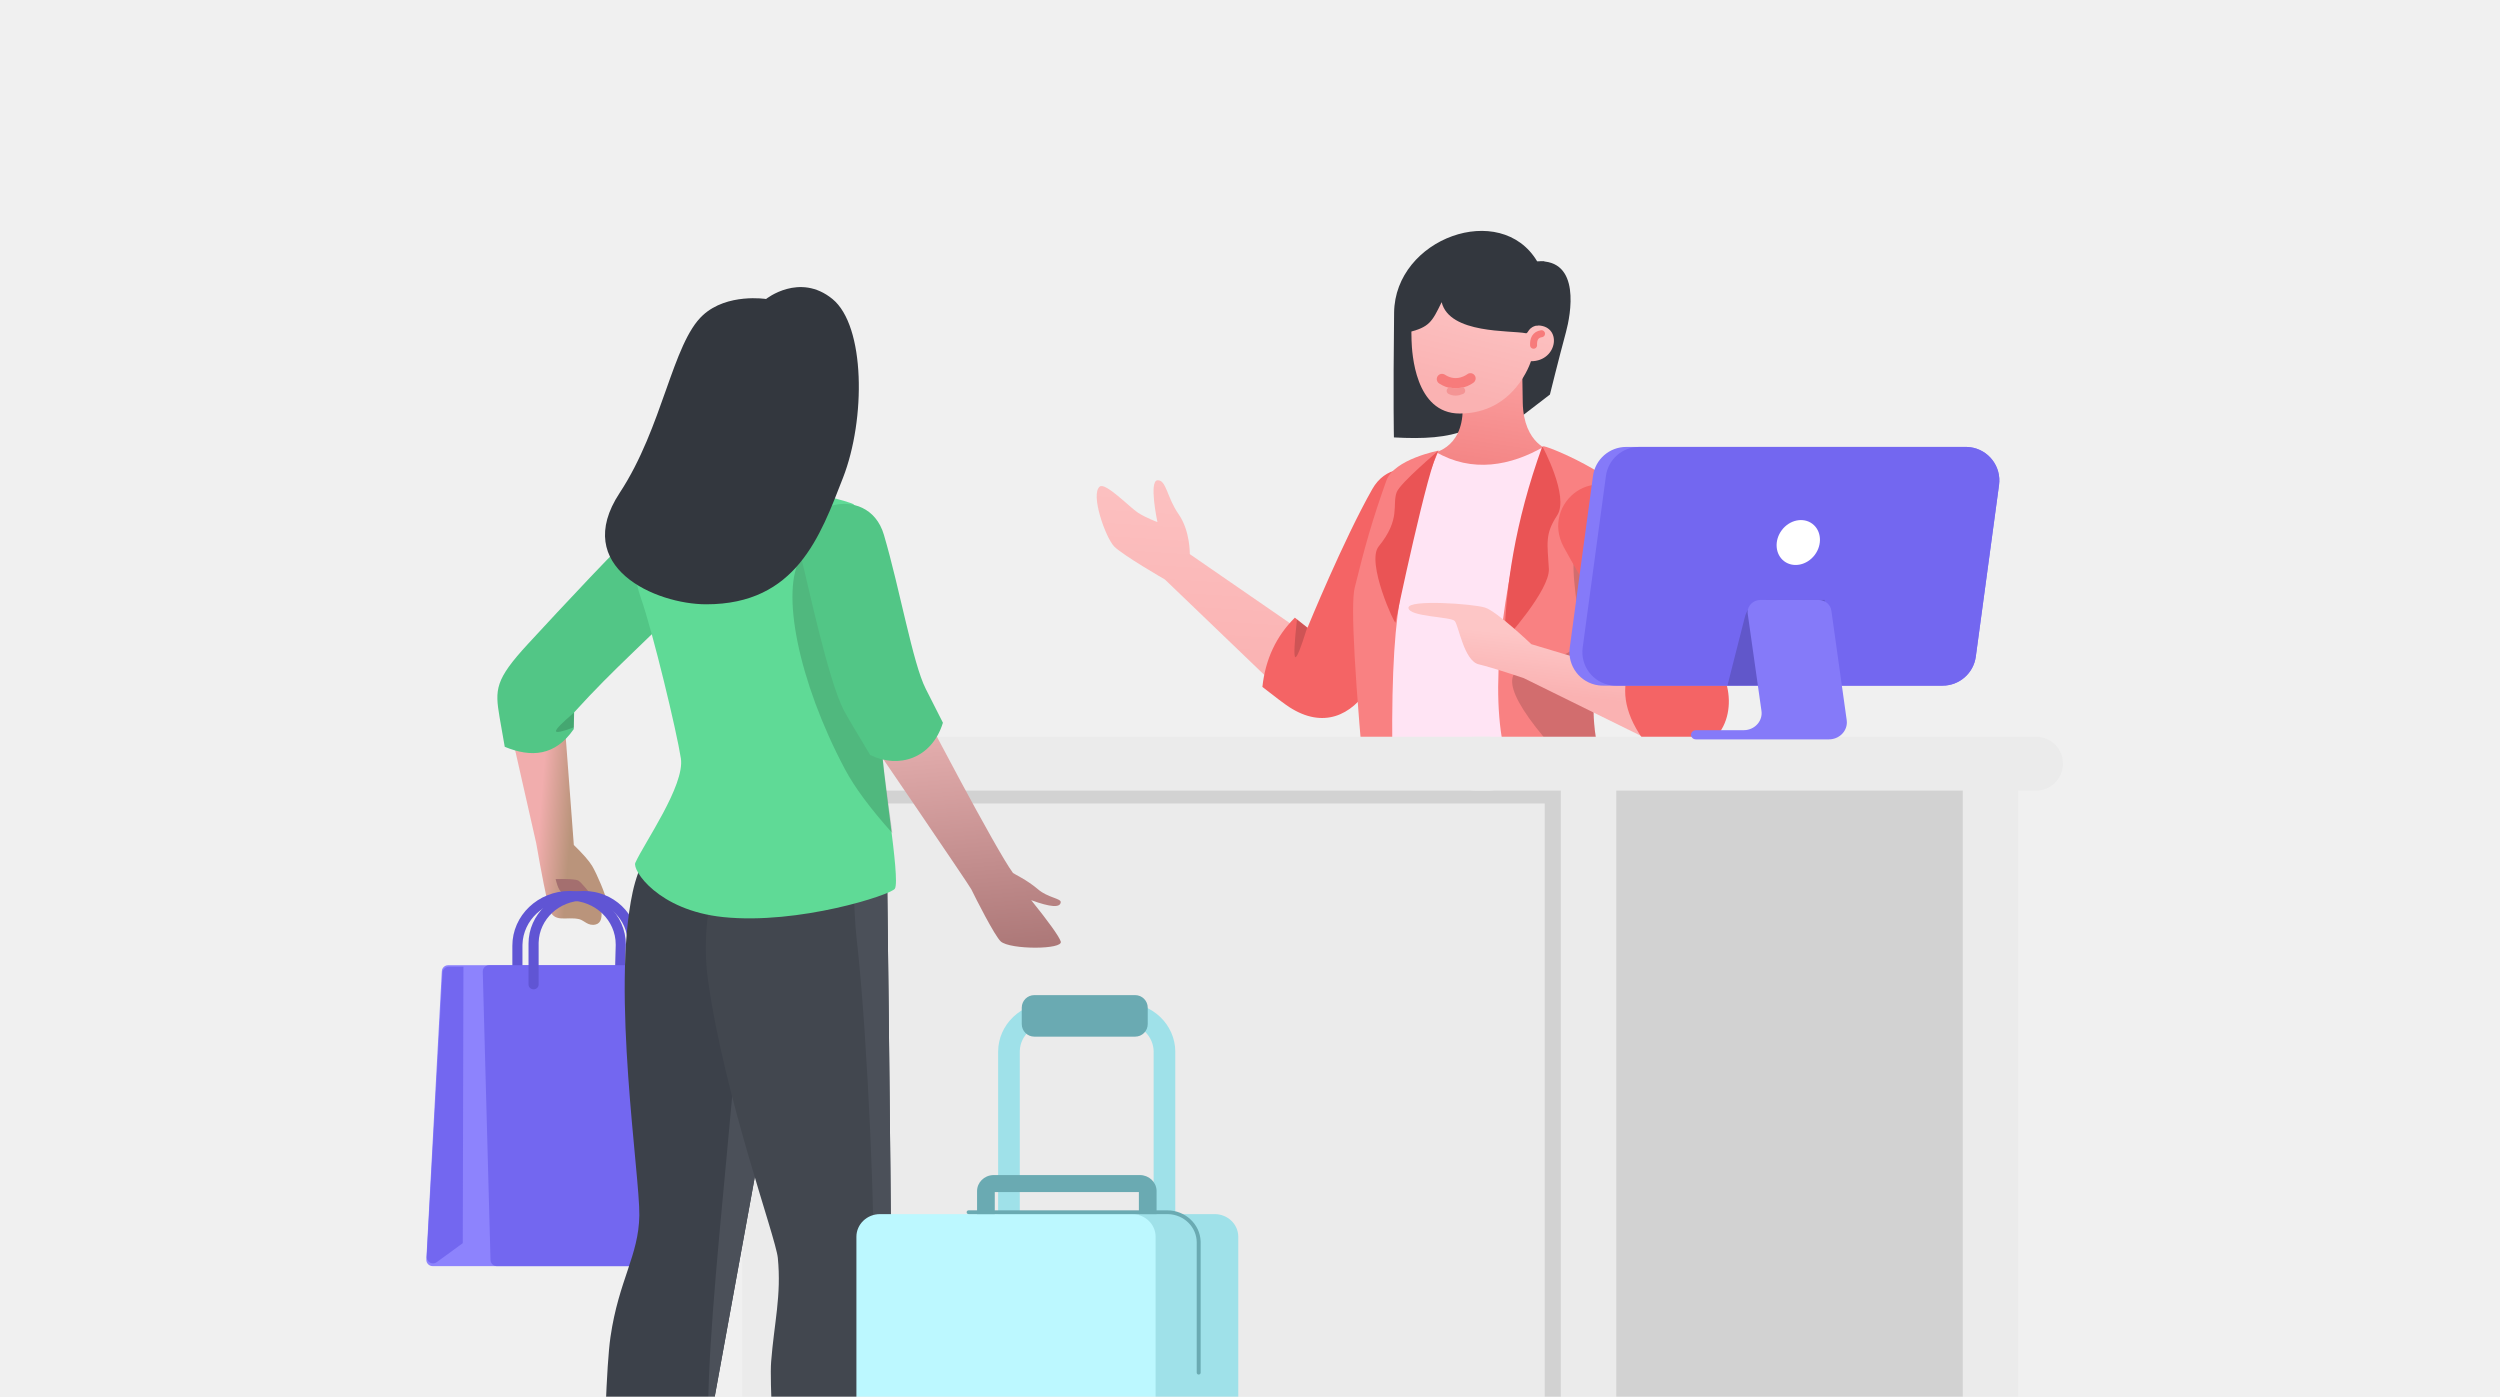
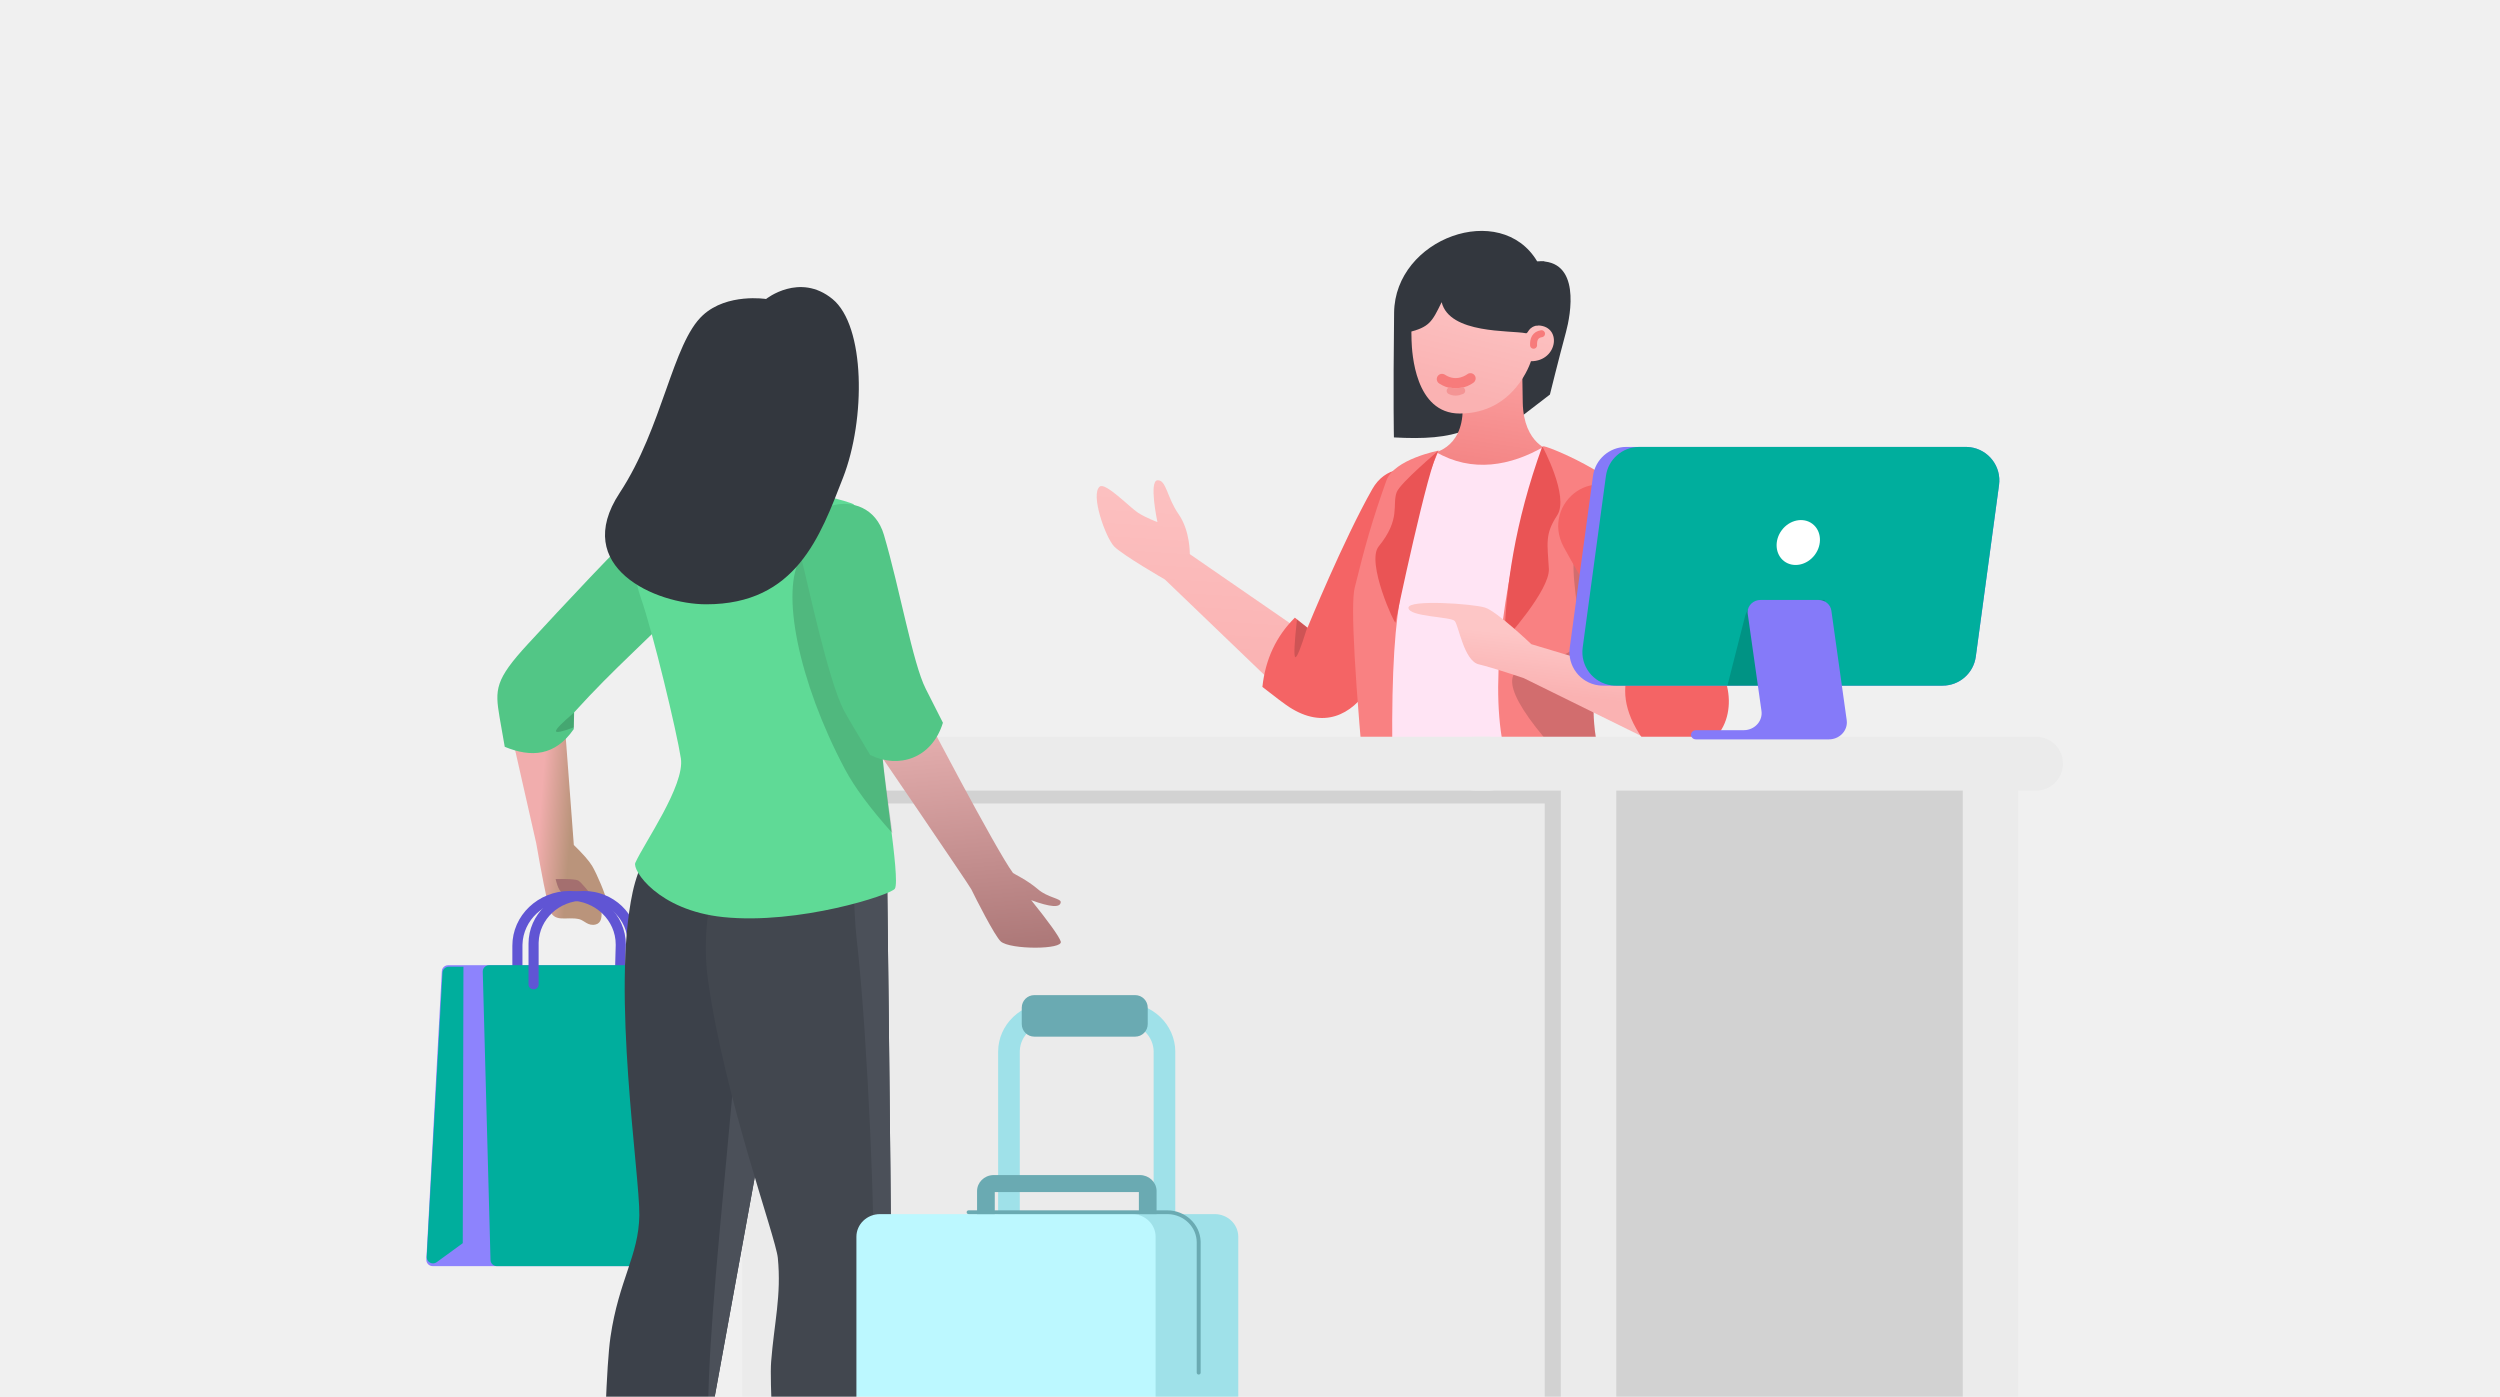
<svg xmlns="http://www.w3.org/2000/svg" xmlns:xlink="http://www.w3.org/1999/xlink" width="358px" height="200px" viewBox="0 0 358 200" version="1.1">
  <defs>
    <path d="M6,0 L352,0 C355.314,-6.08718376e-16 358,2.686 358,6 L358,200 L358,200 L0,200 L0,6 C-4.05812251e-16,2.686 2.686,6.08718376e-16 6,0 Z" id="path-1" />
    <linearGradient x1="100%" y1="28.702%" x2="100%" y2="138.491%" id="linearGradient-3">
      <stop stop-color="#7E1939" offset="0%" />
      <stop stop-color="#E35785" offset="100%" />
    </linearGradient>
    <linearGradient x1="100%" y1="28.702%" x2="100%" y2="96.604%" id="linearGradient-4">
      <stop stop-color="#9C2248" offset="0%" />
      <stop stop-color="#E35785" offset="100%" />
    </linearGradient>
    <linearGradient x1="42.833%" y1="-28.186%" x2="50%" y2="91.05%" id="linearGradient-5">
      <stop stop-color="#FDC6C6" offset="0%" />
      <stop stop-color="#FAB2B2" offset="100%" />
    </linearGradient>
    <linearGradient x1="44.771%" y1="-28.186%" x2="62.919%" y2="121.547%" id="linearGradient-6">
      <stop stop-color="#FFAFAF" offset="0%" />
      <stop stop-color="#F07777" offset="100%" />
    </linearGradient>
    <linearGradient x1="31.713%" y1="-1.016%" x2="55.144%" y2="86.96%" id="linearGradient-7">
      <stop stop-color="#FDC6C6" offset="0%" />
      <stop stop-color="#FAB2B2" offset="100%" />
    </linearGradient>
    <linearGradient x1="42.314%" y1="24.938%" x2="50%" y2="63.158%" id="linearGradient-8">
      <stop stop-color="#FDC6C6" offset="0%" />
      <stop stop-color="#FAB2B2" offset="100%" />
    </linearGradient>
    <linearGradient x1="40.233%" y1="35.954%" x2="59.343%" y2="59.89%" id="linearGradient-9">
      <stop stop-color="#F1ADAD" offset="0%" />
      <stop stop-color="#BA947B" offset="100%" />
    </linearGradient>
    <linearGradient x1="43.599%" y1="-28.186%" x2="50%" y2="111.154%" id="linearGradient-10">
      <stop stop-color="#FDC6C6" offset="0%" />
      <stop stop-color="#A47070" offset="100%" />
    </linearGradient>
    <linearGradient x1="46.493%" y1="-28.186%" x2="50%" y2="111.154%" id="linearGradient-11">
      <stop stop-color="#FDC6C6" offset="0%" />
      <stop stop-color="#A47070" offset="100%" />
    </linearGradient>
  </defs>
  <g id="📝-Pages-New" stroke="none" stroke-width="1" fill="none" fill-rule="evenodd">
    <g id="Knowledge-Base" transform="translate(-288, -445)">
      <g id="Illustration" transform="translate(288, 445)">
        <mask id="mask-2" fill="white">
          <use xlink:href="#path-1" />
        </mask>
        <g id="Mask" />
        <g mask="url(#mask-2)">
          <g transform="translate(61, 32)">
            <g id="Wom2.4" transform="translate(141, 109) scale(-1, 1) translate(-141, -109) translate(95, 0.5)">
              <g id="LLeg" transform="translate(27.06185, 78.22868)">
                <path d="M-6.88594311e-15,4.37589234e-14 C-6.88594311e-15,4.37589234e-14 6.481,59.226 7.01,64.638 C7.539,70.049 6.481,73.968 6.047,79.557 C5.614,85.146 7.701,120.3 7.701,120.3 C10.77,122.06 14.422,122.405 19.065,120.353 C19.065,120.353 23.329,76.56 23.288,66.586 C23.263,60.636 23.912,0.668 23.912,0.668 L-6.88594311e-15,4.37589234e-14 Z" id="Path" fill="url(#linearGradient-3)" />
                <ellipse id="Oval" fill-opacity="0.192" fill="#FFFFFF" transform="translate(19.72723, 67.04502) rotate(3) translate(-19.72723, -67.04502) " cx="19.727" cy="67.045" rx="2.584" ry="4.004" />
                <path d="M10.356,65.124 C10.888,68.87 9.458,75.967 6.066,86.414 L6.023,84.697 C5.975,82.425 5.973,80.654 6.039,79.671 L6.047,79.557 C6.467,74.154 7.469,70.312 7.058,65.174 L6.969,64.224 C6.746,62.034 6.056,55.61 5.19,47.622 L5.665,48.927 C8.293,56.213 9.857,61.612 10.356,65.124 Z" id="Path" fill-opacity="0.192" fill="#FFFFFF" />
              </g>
              <g id="RLeg" transform="translate(6.460736, 75.74981)">
                <path d="M16.46,0 C16.46,0 9.389,5.966 7.532,14.537 C4.438,28.825 5.995,55.214 5.903,61 C5.816,66.787 3.593,70.278 2.401,78.46 C1.209,86.642 2.389,123.207 2.389,123.207 C5.549,124.992 8.977,125.12 12.745,123.1 L34.878,1.908 L16.46,0 Z" id="Path" fill="url(#linearGradient-4)" />
                <ellipse id="Oval" fill-opacity="0.192" fill="#FFFFFF" transform="translate(17.53921, 68.2922) rotate(5) translate(-17.53921, -68.2922) " cx="17.539" cy="68.292" rx="2.906" ry="4.621" />
                <path d="M11.749,5.325 L14.511,5.681 C12.084,10.027 10.858,19.938 10.833,35.414 L10.833,35.905 C10.833,59.305 6.321,67.548 4.505,77.622 L4.451,77.927 C3.364,84.174 2.55,94.185 2.008,107.959 L1.953,104.544 C1.802,94.138 1.799,82.595 2.401,78.46 C3.593,70.278 5.816,66.787 5.903,61 L5.907,60.425 C5.906,53.641 4.53,28.396 7.532,14.537 C8.316,10.917 10.03,7.762 11.749,5.325 Z" id="Path" fill-opacity="0.192" fill="#FFFFFF" />
              </g>
              <g id="LArm" transform="translate(41.03859, 34.68479)">
                <path d="M36.581,12.166 C36.581,12.166 36.514,8.825 38.192,6.436 C39.87,4.046 39.937,1.508 41.207,1.591 C42.477,1.674 41.219,7.574 41.219,7.574 C41.219,7.574 42.83,6.987 43.988,6.245 C45.145,5.503 48.655,1.844 49.475,2.492 C50.866,3.597 48.626,9.828 47.406,11.074 C46.182,12.321 40.142,15.803 40.142,15.803 L22.352,32.886 L19.692,23.817 L36.581,12.166 Z" id="Path" fill="url(#linearGradient-5)" />
                <path d="M0.999,10.658 C3.742,16.721 8.763,27.858 10.833,31.181 C13.427,35.343 17.518,37.176 22.307,34.089 C22.975,33.658 24.268,32.689 26.187,31.183 C25.761,27.228 24.211,23.922 21.539,21.265 C20.329,22.218 19.724,22.695 19.724,22.695 C19.724,22.695 14.578,10.12 10.438,2.835 C6.852,-3.468 -3.175,1.44 0.999,10.658 Z" id="Path" fill="#F46465" />
                <path d="M19.778,22.702 C20.699,25.681 21.268,27.085 21.483,26.912 C21.698,26.74 21.616,24.947 21.236,21.534 L19.778,22.702 Z" id="Path" fill-opacity="0.16" fill="#000000" />
              </g>
              <g id="Head" transform="translate(22.61257, 0)">
                <path d="M7.573,21.808 L7.573,27.173 L3.44,24.001 C3.44,24.001 2.17,18.861 1.137,15.043 C0.489,12.649 -1.09,4.547 5.265,4.927 C10.471,-3.821 25.632,1.593 25.752,12.28 C25.898,25.133 25.779,30.138 25.779,30.138 C17.206,30.607 12.381,29.425 7.573,21.808 Z" id="Path" fill="#33373E" />
                <path d="M3.351,32.023 C3.351,32.023 7.196,31.162 7.329,25.157 C7.462,19.152 7.369,17.102 7.369,17.102 L15.837,16.957 C15.837,16.957 15.93,23.649 15.931,26.07 C15.935,31.956 20.475,32.438 20.475,32.438 C20.475,32.438 19.699,37.295 12.026,37.706 C6.034,38.027 3.351,32.023 3.351,32.023 Z" id="Path" fill="url(#linearGradient-6)" />
                <path d="M5.395,14.104 C1.617,13.964 2.233,19.236 6.157,19.229 C6.157,19.229 8.437,26.718 16.351,26.718 C22.778,26.718 23.196,17.99 23.254,16.248 C23.317,14.392 23.325,8.292 23.325,8.292 L5.248,8.284 L5.395,14.104 Z" id="Path" fill="url(#linearGradient-7)" />
                <path d="M5.102,14.069 C6.668,14.315 6.478,15.303 6.904,15.217 C9.065,14.779 17.816,15.357 18.943,10.77 C20.345,13.636 20.687,14.34 23.774,15.109 L23.774,6.712 L4.249,4.927 C4.249,4.927 4.552,13.982 5.102,14.069 Z" id="Path" fill="#33373E" />
                <path d="M14.961,21.057 C14.961,21.057 16.284,23.087 18.8,22.407" id="Path" stroke="#F77B7B" stroke-width="1.5" stroke-linecap="round" transform="translate(16.88053, 21.80175) rotate(-18) translate(-16.88053, -21.80175) " />
                <path d="M16.066,23.478 C16.661,23.715 17.226,23.714 17.721,23.439" id="Path" stroke="#F49494" stroke-linecap="round" transform="translate(16.89376, 23.54516) rotate(2) translate(-16.89376, -23.54516) " />
                <path d="M5.578,17.034 C5.806,16.219 5.693,15.504 4.842,15.169" id="Path-8" stroke="#F77B7B" stroke-linecap="round" transform="translate(5.261431, 16.10127) rotate(-13) translate(-5.261431, -16.10127) " />
              </g>
              <g id="Body" transform="translate(12.92147, 30.7926)">
                <path d="M13.901,0.616 C18.726,3.433 24.304,4.465 29.496,1.407 C37.97,17.333 40.082,36.336 38.044,57.34 C25.687,62.003 15.302,61.086 6.461,55.756 L13.901,0.616 Z" id="Path" fill="#FFE4F4" />
                <path d="M14.112,0.629 C22.103,25.581 26.895,60.956 1.938,54.802 C15.195,31.535 -2.827,21.063 1.258,9.038 C2.655,4.927 14.008,0.306 14.112,0.629 Z" id="Path" fill="#F98182" />
                <path d="M5.099,10.99 C14.131,12.289 6.685,27.321 9.667,29.585 C12.648,31.85 17.837,32.094 18.396,33.477 C19.521,36.258 14.085,43.277 2.089,54.534 L1.938,54.802 C13.486,34.534 1.3,23.976 0.666,13.642 C2.004,11.641 3.482,10.758 5.099,10.99 Z" id="Path" fill-opacity="0.16" fill="#000000" />
                <path d="M14.22,0.616 C14.22,0.616 10.314,7.804 12.094,10.51 C13.869,13.215 13.492,14.468 13.282,18.161 C13.109,21.236 19.655,28.438 19.655,28.438 C19.463,21.029 18.209,11.626 14.22,0.616 Z" id="Path" fill="#EA5455" />
                <path d="M29.073,1.232 C32.123,8.522 33.589,14.243 34.956,24.944 C35.716,30.886 35.906,39.987 35.526,52.249 L39.294,52.955 C41.09,34.012 41.688,23.321 41.088,20.882 C39.576,14.742 38.552,11.155 36.556,5.543 C35.457,2.462 29.073,1.232 29.073,1.232 Z" id="Path" fill="#F98182" />
                <path d="M29.073,1.232 C29.073,1.232 34.563,5.859 35.069,7.181 C35.76,8.984 34.438,11.016 37.646,14.948 C39.507,17.223 35.266,26.361 35.247,25.845 C35.247,25.703 30.493,3.088 29.073,1.232 Z" id="Path" fill="#EA5455" />
              </g>
              <g id="RArm" transform="translate(0, 36.88954)">
                <path d="M28.712,22.859 C28.712,22.859 33.632,18.163 35.336,17.618 C37.04,17.073 46.373,16.418 46.31,17.65 C46.239,18.969 40.233,18.893 39.677,19.542 C39.122,20.191 38.349,25.243 36.25,25.741 C34.155,26.239 29.811,27.713 29.811,27.713 L10.478,37.235 L12.538,27.714 L28.712,22.859 Z" id="Path" fill="url(#linearGradient-8)" />
                <path d="M13.903,2.975 C8.039,10.865 3.032,22.883 1.11,27.568 C-0.812,32.253 1.127,39.32 9.578,37.933 C10.248,37.823 11.129,37.565 12.221,37.161 C15.328,33.1 15.873,29.614 14.713,26.511 C13.985,26.804 13.62,26.95 13.62,26.95 C13.62,26.95 22.02,12.759 24.071,8.954 C27.497,2.6 19.069,-3.976 13.903,2.975 Z" id="Path" fill="#F46465" />
                <path d="M13.62,26.95 C10.776,28.275 9.533,28.646 9.89,28.063 C10.248,27.48 12.033,26.19 15.245,24.192 L13.62,26.95 Z" id="Path" fill-opacity="0.16" fill="#000000" />
              </g>
            </g>
            <g id="Group-25" transform="translate(37, 73.5)">
              <polygon id="Rectangle" fill="#EBEBEB" points="179.554 2.572 191.016 2.572 191.016 146.657 179.554 146.657" />
              <polygon id="Rectangle" fill="#D2D2D2" points="115.333 2.572 183.071 2.572 183.071 146.657 115.333 146.657" />
              <polygon id="Rectangle" fill="#EBEBEB" points="121.988 2.572 133.451 2.572 133.451 146.657 121.988 146.657" />
              <polygon id="Rectangle" fill="#D2D2D2" points="122.924 2.572 125.505 2.572 125.505 146.657 122.924 146.657" />
              <polygon id="Rectangle" fill="#EBEBEB" points="111.74 2.572 123.203 2.572 123.203 146.657 111.74 146.657" />
              <polygon id="Rectangle" fill="#EBEBEB" points="8.3 2.572 115.258 2.572 115.258 146.657 8.3 146.657" />
              <polygon id="Rectangle" fill="#D2D2D2" points="8.224 1.837 125.303 1.837 125.303 9.555 8.224 9.555" />
              <path d="M3.859,0 L115.118,0 C117.25,4.47172551e-15 118.977,1.728 118.977,3.859 C118.977,5.99 117.25,7.718 115.118,7.718 L3.859,7.718 C1.728,7.718 2.60988004e-16,5.99 0,3.859 C-2.60988004e-16,1.728 1.728,3.91482006e-16 3.859,0 Z" id="Rectangle" fill="#EBEBEB" />
              <path d="M113.296,0 L193.559,0 C195.69,-1.58910568e-14 197.418,1.728 197.418,3.859 C197.418,5.99 195.69,7.718 193.559,7.718 L113.296,7.718 C111.165,7.718 109.438,5.99 109.438,3.859 C109.438,1.728 111.165,3.91482006e-16 113.296,0 Z" id="Rectangle" fill="#EBEBEB" />
            </g>
            <g id="Desktop1" transform="translate(194.5, 53) scale(-1, 1) translate(-194.5, -53) translate(163, 32)">
              <path d="M5.494,-5.53605471e-14 L54.126,-5.53605471e-14 C56.528,-5.66899778e-14 58.56,1.776 58.883,4.156 L62.211,28.74 C62.567,31.367 60.726,33.785 58.099,34.141 C57.885,34.17 57.67,34.184 57.455,34.184 L8.822,34.184 C6.42,34.184 4.388,32.409 4.066,30.028 L0.737,5.444 C0.381,2.817 2.223,0.399 4.85,0.043 C5.063,0.015 5.278,-5.70973333e-14 5.494,-5.53605471e-14 Z" id="Rectangle" fill="#857AF9" />
-               <path d="M5.494,-5.53605471e-14 L52.275,-5.53605471e-14 C54.677,-6.00687253e-14 56.709,1.776 57.031,4.156 L60.36,28.74 C60.716,31.367 58.874,33.785 56.247,34.141 C56.034,34.17 55.819,34.184 55.603,34.184 L8.822,34.184 C6.42,34.184 4.388,32.409 4.066,30.028 L0.737,5.444 C0.381,2.817 2.223,0.399 4.85,0.043 C5.063,0.015 5.278,-5.70973333e-14 5.494,-5.53605471e-14 Z" id="Rectangle" fill="#7367F0" />
+               <path d="M5.494,-5.53605471e-14 L52.275,-5.53605471e-14 C54.677,-6.00687253e-14 56.709,1.776 57.031,4.156 L60.36,28.74 C60.716,31.367 58.874,33.785 56.247,34.141 C56.034,34.17 55.819,34.184 55.603,34.184 L8.822,34.184 C6.42,34.184 4.388,32.409 4.066,30.028 L0.737,5.444 C0.381,2.817 2.223,0.399 4.85,0.043 C5.063,0.015 5.278,-5.70973333e-14 5.494,-5.53605471e-14 Z" id="Rectangle" fill="#00ae9d" />
              <path d="M25.714,21.913 L34.026,21.913 C35.49,21.913 36.767,22.906 37.127,24.324 L39.635,34.184 L39.635,34.184 L25.714,34.087 L25.714,21.913 Z" id="Rectangle" fill-opacity="0.16" fill="#000000" />
              <ellipse id="Oval" fill="#FFFFFF" transform="translate(29.4862, 13.68903) rotate(-37) translate(-29.4862, -13.68903) " cx="29.486" cy="13.689" rx="2.952" ry="3.355" />
              <path d="M34.89,21.913 C35.913,21.913 36.742,22.698 36.742,23.666 C36.742,23.736 36.737,23.806 36.729,23.875 L34.757,37.805 C34.568,39.138 35.557,40.363 36.964,40.542 C37.077,40.556 37.191,40.563 37.306,40.563 L44.151,40.563 C44.535,40.563 44.846,40.858 44.846,41.221 C44.846,41.584 44.535,41.878 44.151,41.878 L25.101,41.878 C23.681,41.878 22.529,40.788 22.529,39.443 C22.529,39.336 22.537,39.229 22.552,39.123 L24.747,23.457 C24.859,22.576 25.648,21.913 26.585,21.913 L34.89,21.913 Z" id="Path" fill="#857AF9" />
            </g>
            <g id="Wom4.7" transform="translate(46, 114.5) scale(-1, 1) translate(-46, -114.5) translate(0, 8.5)">
              <g id="RArm" transform="translate(50.82518, 32.53227)">
                <g id="Group-10" transform="translate(21.76113, 42.48585) scale(-1, 1) rotate(-15) translate(-21.76113, -42.48585) translate(16.26113, 24.48585)">
                  <path d="M5.778,23.755 C6.712,25.319 7.297,26.507 7.533,27.316 C7.888,28.53 8.388,32.052 8.222,32.729 C8.111,33.181 7.776,33.387 7.218,33.348 C7.098,34.823 6.652,35.56 5.878,35.56 C4.75,35.56 4.41,34.559 3.788,34.22 C2.099,33.303 0.022,33.923 0.022,31.515 C0.022,29.909 0.229,26.77 0.643,22.097 L1.484,0.553 L10.008,1.369 L5.778,23.755 Z" id="Path-17" fill="url(#linearGradient-9)" />
                  <path d="M7.218,33.348 C6.089,30.618 5.376,29.114 5.077,28.838 C4.779,28.561 3.753,28.214 1.999,27.796 C1.954,29.191 2.176,29.95 2.664,30.075 C3.056,30.175 4.957,31.289 5.932,31.953 C6.263,32.178 6.692,32.643 7.218,33.348 Z" id="Path-18" fill="#A46F6F" />
                </g>
                <path d="M10.101,2.065 C2.983,-4.102 -3.95,4.865 2.662,11.653 C10.052,19.242 13.981,22.39 19.957,28.978 C19.957,28.978 19.976,29.779 20.015,31.379 C22.683,35.242 26.105,35.471 29.896,33.91 C30.27,31.801 30.515,30.398 30.632,29.701 C31.305,25.691 31.326,24.331 26.53,19.137 C21.734,13.944 13.191,4.742 10.101,2.065 Z" id="Path" fill="#52C686" />
                <path d="M19.994,29.03 C21.706,30.489 22.562,31.362 22.562,31.651 C22.562,31.94 21.706,31.764 19.994,31.123 L19.994,29.03 Z" id="Path-24" fill-opacity="0.16" fill="#000000" />
              </g>
              <g id="Group-72" transform="translate(70.5, 114.0481) scale(-1, 1) translate(-70.5, -114.0481) translate(49, 86.54812)">
                <path d="M3.169,11.171 L35.578,11.171 C36.075,11.171 36.478,11.574 36.478,12.071 L36.478,53.361 C36.478,53.858 36.075,54.261 35.578,54.261 L0.95,54.261 C0.453,54.261 0.05,53.858 0.05,53.361 C0.05,53.345 0.05,53.329 0.051,53.313 L2.27,12.023 C2.296,11.546 2.691,11.171 3.169,11.171 Z" id="Rectangle" fill="#8D83FD" />
                <path d="M20.589,0.537 C25.023,0.537 28.618,3.967 28.618,8.198 L28.617,8.296 L28.495,12.847 C28.484,13.228 28.152,13.529 27.752,13.519 C27.379,13.51 27.08,13.233 27.05,12.886 L27.048,12.811 L27.168,8.36 C27.17,8.306 27.17,8.252 27.17,8.198 C27.17,4.73 24.224,1.918 20.589,1.918 C16.91,1.918 13.916,4.717 13.819,8.205 L13.816,8.38 L13.816,12.829 C13.816,13.21 13.492,13.519 13.092,13.519 C12.719,13.519 12.412,13.25 12.373,12.904 L12.369,12.829 L12.369,8.38 C12.369,4.048 16.049,0.537 20.589,0.537 Z" id="Path" fill="#6055D4" />
-                 <path d="M9.031,11.171 L39.1,11.171 C39.578,11.171 39.973,11.546 39.998,12.023 L42.218,53.313 C42.244,53.809 41.864,54.233 41.367,54.26 C41.351,54.261 41.335,54.261 41.319,54.261 L10.14,54.261 C9.653,54.261 9.254,53.873 9.241,53.386 L8.131,12.096 C8.118,11.599 8.51,11.185 9.007,11.172 C9.015,11.172 9.023,11.171 9.031,11.171 Z" id="Rectangle" fill="#7367F0" />
+                 <path d="M9.031,11.171 L39.1,11.171 C39.578,11.171 39.973,11.546 39.998,12.023 L42.218,53.313 C42.244,53.809 41.864,54.233 41.367,54.26 C41.351,54.261 41.335,54.261 41.319,54.261 L10.14,54.261 C9.653,54.261 9.254,53.873 9.241,53.386 L8.131,12.096 C8.118,11.599 8.51,11.185 9.007,11.172 C9.015,11.172 9.023,11.171 9.031,11.171 Z" id="Rectangle" fill="#00ae9d" />
                <path d="M22.583,0.537 C26.853,0.537 30.314,3.84 30.314,7.913 L30.312,8.087 L30.167,13.95 C30.158,14.331 29.826,14.633 29.427,14.624 C29.054,14.616 28.753,14.339 28.723,13.993 L28.72,13.917 L28.865,8.055 C28.866,8.008 28.867,7.961 28.867,7.913 C28.867,4.602 26.054,1.918 22.583,1.918 C19.081,1.918 16.23,4.581 16.135,7.901 L16.132,8.073 L16.132,13.934 C16.132,14.315 15.808,14.624 15.408,14.624 C15.035,14.624 14.728,14.355 14.689,14.009 L14.685,13.934 L14.685,8.073 C14.685,3.911 18.221,0.537 22.583,0.537 Z" id="Path" fill="#6055D4" />
-                 <path d="M5.365,11.388 L5.268,50.976 L1.534,53.696 C1.132,53.989 0.569,53.901 0.277,53.499 C0.154,53.331 0.094,53.126 0.105,52.919 L2.366,12.239 C2.393,11.762 2.787,11.388 3.265,11.388 L5.365,11.388 L5.365,11.388 Z" id="Path-98" fill="#7367F0" />
+                 <path d="M5.365,11.388 L5.268,50.976 L1.534,53.696 C1.132,53.989 0.569,53.901 0.277,53.499 C0.154,53.331 0.094,53.126 0.105,52.919 L2.366,12.239 C2.393,11.762 2.787,11.388 3.265,11.388 L5.365,11.388 L5.365,11.388 Z" id="Path-98" fill="#00ae9d" />
              </g>
              <g id="RLeg" transform="translate(35.16814, 72.74425)">
                <path d="M0,1.902 L18.341,0 L18.61,0.239 C19.917,1.427 25.598,6.946 27.23,14.489 C30.312,28.73 26.188,55.031 26.279,60.799 C26.366,66.566 29.222,70.046 30.41,78.201 C31.597,86.355 31.709,122.799 31.709,122.799 C28.561,124.579 25.792,124.706 22.039,122.693 L0,1.902 Z" id="Path" fill="#3C414A" />
                <path d="M16.383,91.69 L1.82852956e-14,1.902 L10.197,0.844 C10.652,32.037 16.993,74.2 16.383,91.69 Z" id="Path" fill="#4B5059" />
              </g>
              <g id="LLEg" transform="translate(16.30481, 75.21494)">
                <path d="M9.766,0.666 L30.36,0 L30.514,0.272 C31.514,2.08 36.989,12.668 35.299,24.703 C32.925,41.595 25.605,61.399 25.31,64.424 C24.783,69.818 25.837,73.723 26.269,79.294 C26.7,84.865 23.978,119.903 23.978,119.903 C20.922,121.656 17.286,122.001 12.662,119.956 C10.309,88.228 9.121,69.853 9.101,64.832 C9.07,57.301 9.766,0.666 9.766,0.666 Z" id="Path" fill="#42474F" />
                <path d="M14.003,18.937 L13.865,20.189 C12.444,33.386 11.243,61.414 11.75,65.736 L11.821,66.284 C12.388,71.053 12.237,83.023 11.367,102.196 L10.595,91.191 C9.661,77.563 9.165,68.951 9.106,65.352 L9.101,64.832 C9.07,57.301 9.766,0.666 9.766,0.666 L14.109,0.526 C14.573,7.767 14.538,13.904 14.003,18.937 Z" id="Path" fill="#4B5059" />
              </g>
              <g id="Body" transform="translate(23.25663, 29.18373)">
                <path d="M31.41,2.554 C34.116,6.345 38.624,19.214 38.88,22.109 C39.168,25.448 35.416,30.768 35.354,35.602 C35.299,40.437 38.153,56.222 37.295,57.582 C36.757,58.443 23.533,62.762 12.722,61.644 C3.387,60.678 -0.333,54.909 0.129,53.872 C1.392,51.04 7.25,42.775 6.653,38.917 C6.063,35.059 2.637,20.818 0.936,15.972 C-0.758,11.125 -0.193,6.036 2.969,3.951 C4.534,2.919 8.709,-0.013 16.145,4.42175139e-05 C23.58,0.014 31.201,2.26 31.41,2.554 Z" id="Path" fill="#5FDA96" transform="translate(19.44791, 30.91374) scale(-1, 1) translate(-19.44791, -30.91374) " />
                <path d="M3.265,11.516 L3.951,11.221 C10.141,8.607 13.834,8.234 15.028,10.101 C18.024,14.785 15.441,27.864 8.752,40.456 C7.365,43.068 5.101,46.121 1.96,49.615 L2.177,47.972 C2.794,43.383 3.571,38.147 3.542,35.602 C3.48,30.768 -0.272,25.448 0.016,22.109 C0.156,20.525 1.57,15.953 3.265,11.516 Z" id="Path" fill-opacity="0.16" fill="#000000" />
              </g>
              <g id="Head" transform="translate(32.72671, 8.205586)" fill="url(#linearGradient-10)">
                <path d="M1.84,5.121 C-0.694,5.386 -0.514,9.636 2.571,9.858 C3.201,13.956 5.45,15.908 8.191,16.134 L8.039,22.332 L20.165,22.325 C20.165,22.325 16.75,17.947 16.92,11.953 C17.091,5.958 16.806,0.328 16.806,0.328 L1.1,0.597 L1.84,5.121 Z" id="Path" />
              </g>
              <g id="LArm" transform="translate(0, 31.66065)">
                <path d="M26.786,32.07 C26.786,32.07 15.174,54.537 14.942,55.215 C14.49,56.535 12.43,62.256 11.662,63.14 C10.494,64.482 2.883,65.412 3.142,64.186 C3.307,63.402 4.467,61.273 6.621,57.798 C4.009,59.142 2.621,59.411 2.457,58.604 C2.347,58.066 4.227,57.736 5.46,56.379 C6.858,54.841 8.678,53.721 8.735,53.619 C10.817,49.888 18.762,28.736 18.762,28.736 L26.786,32.07 Z" id="Path" fill="url(#linearGradient-11)" transform="translate(14.61906, 46.74696) rotate(7) translate(-14.61906, -46.74696) " />
                <path d="M26.423,4.427 C24.124,12.255 22.288,22.818 20.443,26.461 C20.141,27.057 19.318,28.683 17.973,31.338 C19.551,36.446 24.287,37.979 28.395,35.946 C30.474,32.504 31.728,30.377 32.156,29.565 C34.41,25.291 37.426,10.913 38.284,7.624 C40.251,0.086 28.723,-3.4 26.423,4.427 Z" id="Path" fill="#52C686" />
              </g>
              <path d="M32.114,30.084 C38.319,20.658 39.641,8.656 44.041,4.627 C47.533,1.43 53.077,2.317 53.077,2.317 C53.077,2.317 57.878,-1.525 62.586,2.317 C67.294,6.159 67.37,19.52 64.096,27.918 C60.823,36.316 57.387,46.036 44.509,46.036 C37.293,46.036 25.105,40.73 32.114,30.084 Z" id="Path" fill="#33373E" transform="translate(48.18928, 23.32264) scale(-1, 1) translate(-48.18928, -23.32264) " />
            </g>
            <g id="Group-113" transform="translate(56, 110.5)">
              <path d="M43.972,1.081 C48.02,1.081 51.301,4.228 51.301,8.11 L51.301,62.179 L25.933,62.179 L25.933,8.11 C25.933,4.228 29.214,1.081 33.261,1.081 L43.972,1.081 Z M43.972,4.055 L33.261,4.055 C30.972,4.055 29.108,5.8 29.035,7.979 L29.033,8.11 L29.033,59.205 L48.201,59.205 L48.201,8.11 C48.201,5.915 46.381,4.127 44.109,4.057 L43.972,4.055 Z" id="Rectangle" fill="#9FE1E9" />
              <path d="M31.115,0 L45.555,0 C46.549,-4.04660118e-16 47.355,0.806 47.355,1.8 L47.355,4.148 C47.355,5.142 46.549,5.948 45.555,5.948 L31.115,5.948 C30.121,5.948 29.315,5.142 29.315,4.148 L29.315,1.8 C29.315,0.806 30.121,-3.94290921e-17 31.115,0 Z" id="Rectangle" fill="#6AAAB2" />
              <path d="M46.227,25.769 C47.512,25.769 48.56,26.739 48.621,27.956 L48.623,28.067 L48.623,33.678 L46.087,33.678 L46.087,28.202 L25.452,28.202 L25.452,33.252 L22.915,33.252 L22.915,28.067 C22.915,26.836 23.925,25.83 25.195,25.772 L25.311,25.769 L46.227,25.769 Z" id="Path" fill="#6AAAB2" />
              <path d="M26.496,31.36 L56.939,31.36 C58.807,31.36 60.321,32.812 60.321,34.604 L60.321,103.812 C60.321,105.603 58.807,107.056 56.939,107.056 L26.496,107.056 C24.628,107.056 23.114,105.603 23.114,103.812 L23.114,34.604 C23.114,32.812 24.628,31.36 26.496,31.36 Z" id="Rectangle" fill="#9FE1E9" />
              <path d="M9.02,31.36 L45.1,31.36 C46.968,31.36 48.483,32.812 48.483,34.604 L48.483,103.812 C48.483,105.603 46.968,107.056 45.1,107.056 L9.02,107.056 C7.152,107.056 5.638,105.603 5.638,103.812 L5.638,34.604 C5.638,32.812 7.152,31.36 9.02,31.36 Z" id="Rectangle" fill="#BCF8FF" />
              <path d="M50.142,30.819 C52.74,30.819 54.856,32.803 54.932,35.277 L54.934,35.415 L54.934,54.069 C54.934,54.218 54.808,54.339 54.652,54.339 C54.514,54.339 54.398,54.243 54.375,54.117 L54.37,54.069 L54.37,35.415 C54.37,33.219 52.551,31.431 50.279,31.362 L50.142,31.36 L21.704,31.36 C21.549,31.36 21.422,31.239 21.422,31.089 C21.422,30.957 21.522,30.846 21.654,30.823 L21.704,30.819 L50.142,30.819 Z" id="Path-216" fill="#6AAAB2" />
            </g>
          </g>
        </g>
      </g>
    </g>
  </g>
</svg>
